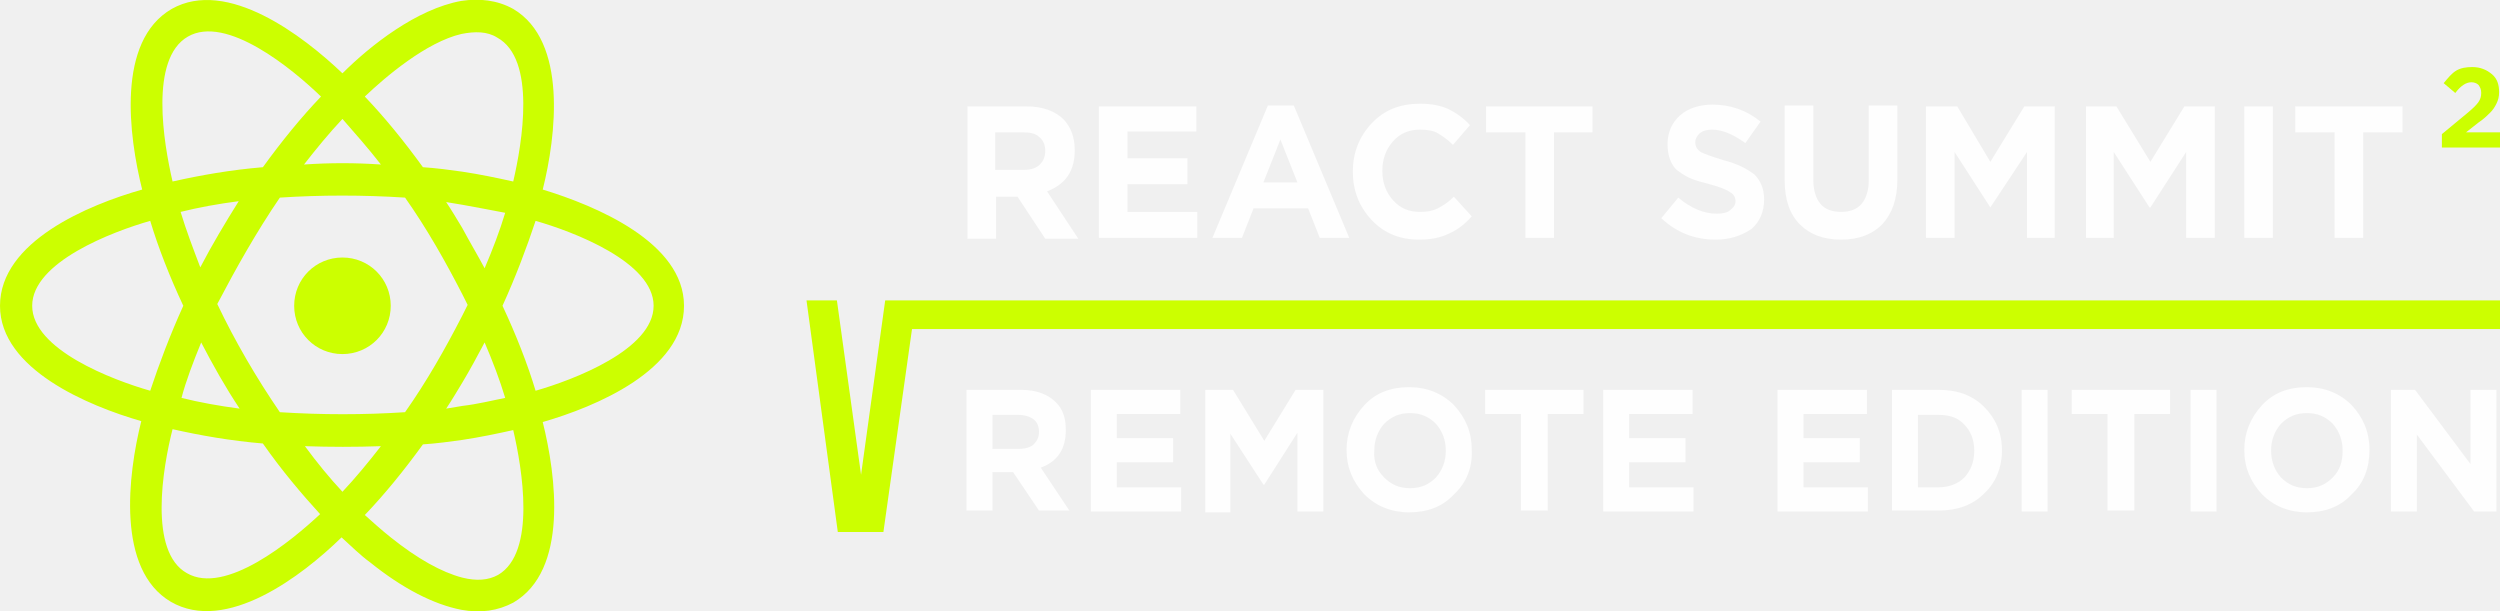
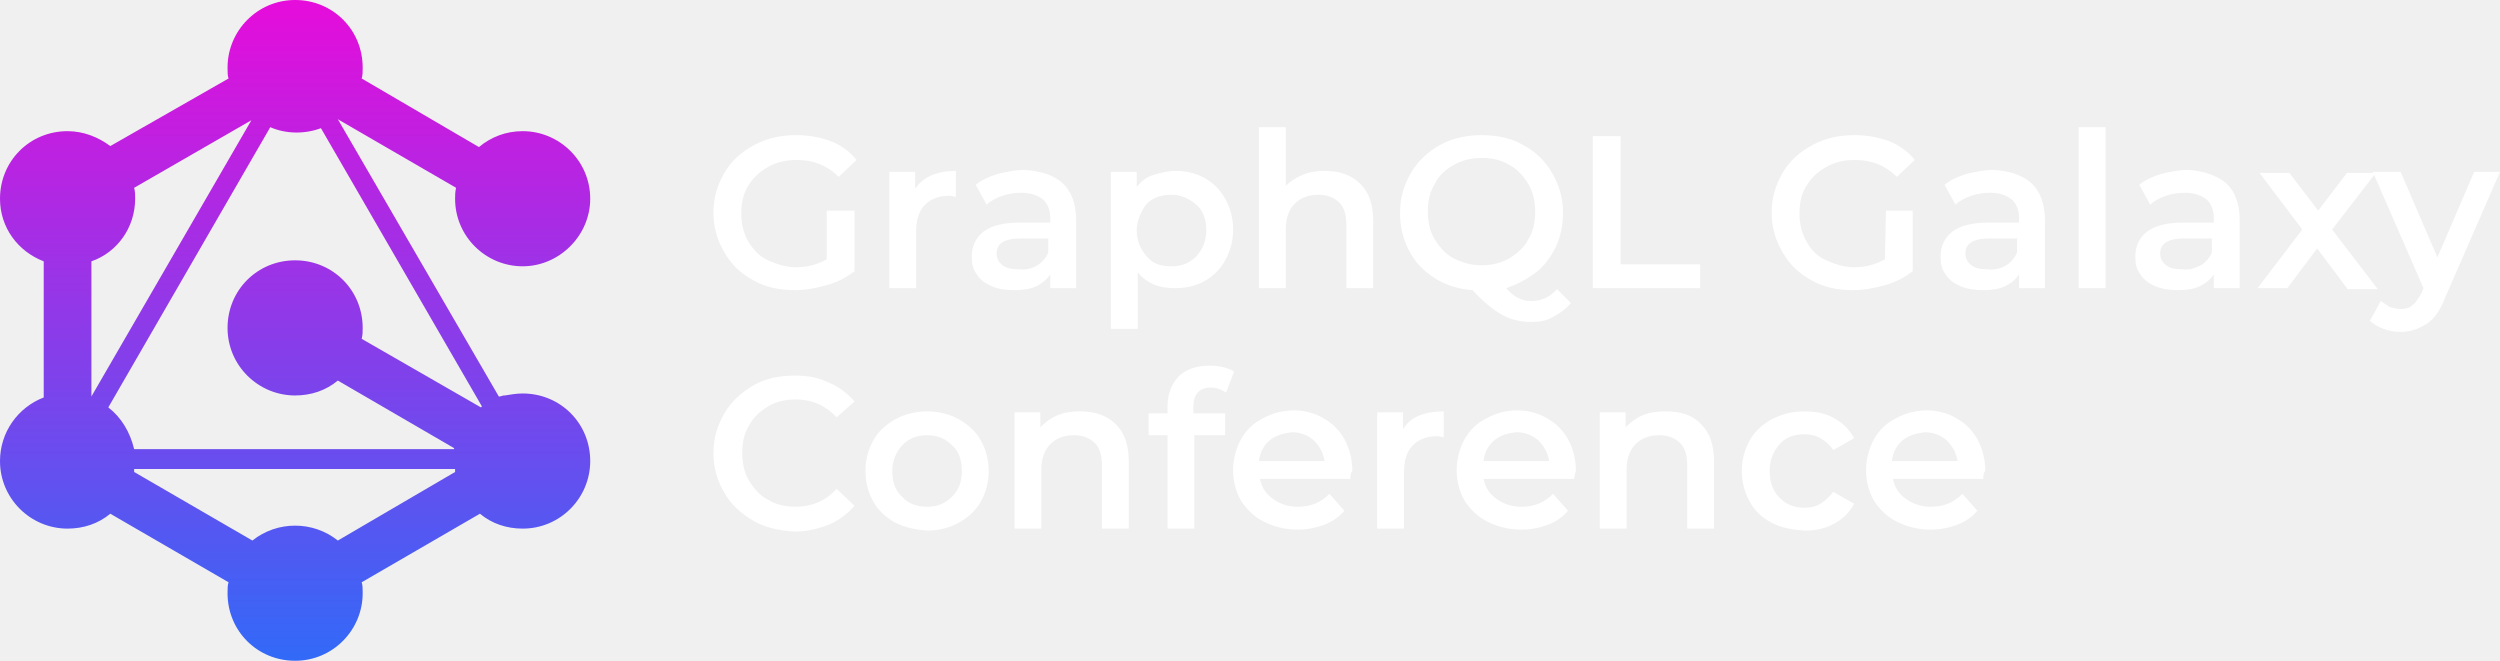
- <svg xmlns="http://www.w3.org/2000/svg" version="1.1" id="Layer_1" x="0px" y="0px" width="279.6px" height="68.3px" viewBox="0 0 279.6 68.3" style="enable-background:new 0 0 279.6 68.3;" xml:space="preserve">
+ <svg xmlns="http://www.w3.org/2000/svg" version="1.1" id="Layer_1" x="0px" y="0px" width="251.6px" height="66.5px" viewBox="0 0 251.6 66.5" style="enable-background:new 0 0 251.6 66.5;" xml:space="preserve">
  <style type="text/css">
- 	.st0{fill:#FEFEFE;}
- 	.st1{fill:#CCFF00;}
- 	.st2{fill-rule:evenodd;clip-rule:evenodd;fill:#CCFF00;}
+ 	.st0{fill:#FFFFFF;}
+ 	.st1{fill:url(#SVGID_1_);}
</style>
  <g>
-     <path class="st0" d="M108.2,26.6V11.9h6.6c1.8,0,3.2,0.5,4.2,1.5c0.8,0.9,1.2,2,1.2,3.4c0,2.3-1,3.8-3.1,4.6l3.5,5.3h-3.7l-3.1-4.7   h-2.4v4.7H108.2z M111.3,19h3.2c0.8,0,1.4-0.2,1.8-0.6c0.4-0.4,0.6-0.9,0.6-1.5c0-0.7-0.2-1.2-0.7-1.6c-0.4-0.4-1.1-0.5-1.8-0.5   h-3.1V19z" />
-     <polygon class="st0" points="122.9,26.6 122.9,11.9 133.8,11.9 133.8,14.7 126.1,14.7 126.1,17.7 132.8,17.7 132.8,20.6    126.1,20.6 126.1,23.7 133.9,23.7 133.9,26.6  " />
-     <path class="st0" d="M135.6,26.6l6.2-14.8h2.9l6.2,14.8h-3.3l-1.3-3.3h-6.1l-1.3,3.3H135.6z M141.3,20.4h3.8l-1.9-4.8L141.3,20.4z" />
-     <path class="st0" d="M158.7,26.8c-2.1,0-3.9-0.7-5.3-2.2c-1.4-1.5-2.1-3.3-2.1-5.4s0.7-3.9,2.1-5.4c1.4-1.5,3.2-2.2,5.4-2.2   c1.3,0,2.3,0.2,3.2,0.6c0.8,0.4,1.7,1,2.4,1.8l-1.9,2.2c-0.6-0.6-1.2-1-1.7-1.3c-0.5-0.3-1.2-0.4-2-0.4c-1.2,0-2.2,0.4-3,1.3   c-0.8,0.9-1.2,2-1.2,3.3c0,1.3,0.4,2.4,1.2,3.3c0.8,0.9,1.8,1.3,3,1.3c0.8,0,1.4-0.1,2-0.4c0.6-0.3,1.2-0.7,1.8-1.3l2,2.2   c-0.8,0.9-1.6,1.5-2.5,1.9C161.1,26.6,160,26.8,158.7,26.8L158.7,26.8z" />
-     <polygon class="st0" points="170.6,26.6 170.6,14.8 166.2,14.8 166.2,11.9 178.1,11.9 178.1,14.8 173.8,14.8 173.8,26.6  " />
-     <path class="st0" d="M191.9,26.8c-2.4,0-4.4-0.8-6.1-2.4l1.9-2.3c1.4,1.2,2.9,1.8,4.3,1.8c0.6,0,1.2-0.1,1.5-0.4   c0.4-0.3,0.6-0.6,0.6-1c0-0.4-0.2-0.8-0.6-1c-0.4-0.3-1.2-0.6-2.3-0.9c-0.8-0.2-1.5-0.4-2-0.6c-0.5-0.2-1-0.5-1.4-0.8   c-0.5-0.3-0.8-0.8-1-1.3c-0.2-0.5-0.3-1.1-0.3-1.8c0-1.3,0.5-2.4,1.4-3.2c0.9-0.8,2.2-1.2,3.6-1.2c2,0,3.8,0.6,5.4,1.9l-1.7,2.4   c-1.4-1-2.6-1.5-3.7-1.5c-0.6,0-1,0.1-1.4,0.4c-0.3,0.3-0.5,0.6-0.5,1c0,0.5,0.2,0.8,0.6,1.1c0.4,0.2,1.2,0.5,2.5,0.9   c1.6,0.4,2.7,1,3.5,1.6c0.7,0.7,1.1,1.6,1.1,2.8c0,1.4-0.5,2.5-1.4,3.3C194.7,26.4,193.4,26.8,191.9,26.8L191.9,26.8z" />
-     <path class="st0" d="M205.9,26.8c-2,0-3.5-0.6-4.6-1.7c-1.1-1.1-1.7-2.7-1.7-4.9v-8.4h3.2v8.3c0,1.2,0.3,2.1,0.8,2.7   c0.5,0.6,1.3,0.9,2.3,0.9c1,0,1.8-0.3,2.3-0.9c0.5-0.6,0.8-1.5,0.8-2.6v-8.4h3.2v8.3c0,2.2-0.6,3.8-1.7,5   C209.4,26.2,207.9,26.8,205.9,26.8L205.9,26.8z" />
-     <polygon class="st0" points="215.4,26.6 215.4,11.9 218.9,11.9 222.6,18.1 226.4,11.9 229.8,11.9 229.8,26.6 226.7,26.6 226.7,17    222.6,23.2 222.6,23.2 218.6,17 218.6,26.6  " />
-     <polygon class="st0" points="233.3,26.6 233.3,11.9 236.7,11.9 240.5,18.1 244.3,11.9 247.7,11.9 247.7,26.6 244.5,26.6 244.5,17    240.5,23.2 240.4,23.2 236.4,17 236.4,26.6  " />
-     <rect x="251" y="11.9" class="st0" width="3.2" height="14.7" />
-     <polygon class="st0" points="261.1,26.6 261.1,14.8 256.7,14.8 256.7,11.9 268.7,11.9 268.7,14.8 264.3,14.8 264.3,26.6  " />
-     <g>
-       <path class="st0" d="M108.1,57.1V43.6h6.1c1.7,0,3,0.5,3.9,1.4c0.8,0.8,1.1,1.8,1.1,3.1c0,2.1-0.9,3.5-2.8,4.2l3.2,4.8h-3.4    l-2.9-4.3H111v4.3H108.1z M111,50.2h3c0.7,0,1.3-0.2,1.6-0.5c0.4-0.4,0.6-0.8,0.6-1.4c0-0.6-0.2-1.1-0.6-1.4    c-0.4-0.3-1-0.5-1.7-0.5H111V50.2z" />
-     </g>
-     <g>
-       <path class="st0" d="M122,57.1V43.6h10v2.7h-7.1V49h6.3v2.7h-6.3v2.8h7.2v2.7H122z" />
-     </g>
-     <g>
-       <path class="st0" d="M134.8,57.1V43.6h3.1l3.5,5.7l3.5-5.7h3.1v13.6h-2.9v-8.8l-3.7,5.8h-0.1l-3.7-5.7v8.8H134.8z" />
-     </g>
-     <g>
-       <path class="st0" d="M162.6,55.3c-1.3,1.4-3,2-5,2c-2,0-3.7-0.7-5-2c-1.3-1.4-2-3-2-5c0-1.9,0.7-3.6,2-5c1.3-1.4,3-2,5-2    c2,0,3.7,0.7,5,2c1.3,1.4,2,3,2,5C164.7,52.3,164,54,162.6,55.3z M154.8,53.4c0.8,0.8,1.7,1.2,2.9,1.2c1.2,0,2.1-0.4,2.9-1.2    c0.7-0.8,1.1-1.8,1.1-3c0-1.2-0.4-2.2-1.1-3c-0.8-0.8-1.7-1.2-2.9-1.2c-1.2,0-2.1,0.4-2.9,1.2c-0.7,0.8-1.1,1.8-1.1,3    C153.6,51.6,154,52.6,154.8,53.4z" />
-     </g>
-     <g>
-       <path class="st0" d="M170.1,57.1V46.3h-4v-2.7h11v2.7h-4v10.8H170.1z" />
-     </g>
-     <g>
-       <path class="st0" d="M179.3,57.1V43.6h10v2.7h-7.1V49h6.3v2.7h-6.3v2.8h7.2v2.7H179.3z" />
-     </g>
-     <g>
-       <path class="st0" d="M198.8,57.1V43.6h10v2.7h-7.1V49h6.3v2.7h-6.3v2.8h7.2v2.7H198.8z" />
-     </g>
-     <g>
-       <path class="st0" d="M211.6,57.1V43.6h5.2c2.1,0,3.8,0.6,5.1,1.9c1.3,1.3,2,2.9,2,4.9c0,1.9-0.7,3.6-2,4.8c-1.3,1.3-3,1.9-5.1,1.9    H211.6z M214.5,54.5h2.3c1.2,0,2.2-0.4,2.9-1.1c0.7-0.8,1.1-1.7,1.1-3c0-1.2-0.4-2.2-1.1-2.9c-0.7-0.8-1.7-1.1-2.9-1.1h-2.3V54.5z    " />
-     </g>
-     <g>
-       <path class="st0" d="M226.1,57.1V43.6h2.9v13.6H226.1z" />
-     </g>
-     <g>
-       <path class="st0" d="M235.7,57.1V46.3h-4v-2.7h11v2.7h-4v10.8H235.7z" />
-     </g>
-     <g>
-       <path class="st0" d="M245,57.1V43.6h2.9v13.6H245z" />
-     </g>
-     <g>
-       <path class="st0" d="M263,55.3c-1.3,1.4-3,2-5,2c-2,0-3.7-0.7-5-2c-1.3-1.4-2-3-2-5c0-1.9,0.7-3.6,2-5c1.3-1.4,3-2,5-2    c2,0,3.7,0.7,5,2c1.3,1.4,2,3,2,5C265,52.3,264.4,54,263,55.3z M255.1,53.4c0.8,0.8,1.7,1.2,2.9,1.2c1.2,0,2.1-0.4,2.9-1.2    s1.1-1.8,1.1-3c0-1.2-0.4-2.2-1.1-3c-0.8-0.8-1.7-1.2-2.9-1.2c-1.2,0-2.1,0.4-2.9,1.2c-0.7,0.8-1.1,1.8-1.1,3    C254,51.6,254.4,52.6,255.1,53.4z" />
-     </g>
-     <g>
-       <path class="st0" d="M267.4,57.1V43.6h2.7l6.2,8.3v-8.3h2.9v13.6h-2.5l-6.4-8.6v8.6H267.4z" />
-     </g>
-     <path class="st1" d="M273.1,16.5V15l2.9-2.4c0.6-0.5,1-0.9,1.2-1.2c0.2-0.3,0.3-0.6,0.3-1c0-0.4-0.1-0.6-0.3-0.9   c-0.2-0.2-0.5-0.3-0.8-0.3s-0.6,0.1-0.9,0.3c-0.3,0.2-0.6,0.5-0.9,0.9l-1.3-1.1c0.5-0.6,0.9-1.1,1.4-1.4c0.5-0.3,1.1-0.4,1.8-0.4   c0.9,0,1.6,0.3,2.2,0.8c0.6,0.5,0.8,1.2,0.8,2c0,0.5-0.1,0.9-0.3,1.3c-0.2,0.4-0.4,0.7-0.7,1c-0.3,0.3-0.7,0.7-1.3,1.1l-1.4,1.1   h3.8v1.7H273.1z" />
-     <path class="st2" d="M279.6,33.6H99l-2.7,19.5l-2.7-19.5h-3.4l3.5,25.9c1.7,0,3.4,0,5.1,0l3.2-22.7h177.6V33.6z" />
+     <path class="st0" d="M83.3,21.2H86v6.1c-0.8,0.6-1.7,1.1-2.8,1.4s-2.1,0.5-3.2,0.5c-1.6,0-3-0.3-4.2-1c-1.3-0.7-2.2-1.6-2.9-2.8   c-0.7-1.2-1.1-2.5-1.1-4s0.4-2.8,1.1-4s1.7-2.1,3-2.8s2.7-1,4.2-1c1.3,0,2.4,0.2,3.5,0.6c1,0.4,1.9,1,2.6,1.9l-1.8,1.7   c-1.2-1.2-2.6-1.7-4.2-1.7c-1.1,0-2,0.2-2.9,0.7s-1.5,1.1-2,1.9s-0.7,1.7-0.7,2.8c0,1,0.2,1.9,0.7,2.8c0.5,0.8,1.1,1.5,2,1.9   s1.8,0.7,2.8,0.7c1.2,0,2.2-0.3,3.1-0.8v-4.9H83.3z" />
+     <path class="st0" d="M96.2,17.2v2.6c-0.2,0-0.4-0.1-0.6-0.1c-1.1,0-1.9,0.3-2.5,0.9s-0.9,1.5-0.9,2.7V29h-2.7V17.3h2.6V19   C92.9,17.8,94.3,17.2,96.2,17.2z" />
+     <path class="st0" d="M106.9,18.4c0.9,0.8,1.4,2.1,1.4,3.7V29h-2.6v-1.4c-0.3,0.5-0.8,0.9-1.4,1.2s-1.4,0.4-2.2,0.4   c-0.9,0-1.6-0.1-2.3-0.4c-0.7-0.3-1.2-0.7-1.5-1.2c-0.4-0.5-0.5-1.1-0.5-1.8c0-1,0.4-1.9,1.2-2.5c0.8-0.6,2-0.9,3.7-0.9h3V22   c0-0.8-0.2-1.4-0.7-1.9c-0.5-0.4-1.2-0.7-2.2-0.7c-0.7,0-1.3,0.1-1.9,0.3c-0.6,0.2-1.2,0.5-1.6,0.9l-1.1-2c0.6-0.5,1.3-0.8,2.2-1.1   c0.9-0.2,1.8-0.4,2.7-0.4C104.7,17.2,106,17.6,106.9,18.4z M104.4,26.7c0.5-0.3,0.9-0.8,1.1-1.3V24h-2.8c-1.6,0-2.4,0.5-2.4,1.5   c0,0.5,0.2,0.9,0.6,1.2s0.9,0.4,1.6,0.4C103.3,27.2,103.9,27,104.4,26.7z" />
+     <path class="st0" d="M121.2,17.9c0.9,0.5,1.6,1.2,2.1,2.1s0.8,1.9,0.8,3.1s-0.3,2.2-0.8,3.1s-1.2,1.6-2.1,2.1s-1.9,0.7-3,0.7   c-1.6,0-2.8-0.5-3.7-1.6v5.7h-2.7V17.3h2.6v1.5c0.5-0.6,1-1,1.7-1.2s1.4-0.4,2.2-0.4C119.3,17.2,120.3,17.4,121.2,17.9z    M120.4,25.8c0.6-0.7,1-1.5,1-2.6s-0.3-2-1-2.6s-1.5-1-2.5-1c-0.7,0-1.2,0.1-1.8,0.4s-0.9,0.7-1.2,1.3c-0.3,0.6-0.5,1.2-0.5,1.9   c0,0.7,0.2,1.4,0.5,1.9s0.7,1,1.2,1.3s1.1,0.4,1.8,0.4C118.9,26.8,119.7,26.5,120.4,25.8z" />
+     <path class="st0" d="M136.9,18.5c0.9,0.9,1.3,2.1,1.3,3.8V29h-2.7v-6.3c0-1-0.2-1.8-0.7-2.3s-1.2-0.8-2.1-0.8c-1,0-1.8,0.3-2.4,0.9   c-0.6,0.6-0.9,1.5-0.9,2.6V29h-2.7V12.8h2.7v5.9c0.5-0.5,1-0.8,1.7-1.1c0.7-0.3,1.4-0.4,2.2-0.4C134.8,17.2,136,17.6,136.9,18.5z" />
+     <path class="st0" d="M158.1,30.5c-0.5,0.6-1.1,1-1.8,1.4s-1.4,0.5-2.2,0.5c-1,0-2-0.2-2.9-0.7s-1.9-1.3-3-2.5   c-1.4-0.1-2.7-0.5-3.8-1.2s-2-1.6-2.6-2.8c-0.6-1.1-0.9-2.4-0.9-3.8c0-1.5,0.4-2.8,1.1-4c0.7-1.2,1.7-2.1,2.9-2.8   c1.3-0.7,2.7-1,4.2-1c1.6,0,3,0.3,4.2,1c1.3,0.7,2.2,1.6,2.9,2.8s1.1,2.5,1.1,4c0,1.2-0.2,2.3-0.7,3.4c-0.5,1-1.1,1.9-2,2.6   s-1.9,1.2-3,1.6c0.4,0.5,0.8,0.8,1.2,1s0.8,0.3,1.3,0.3c1,0,1.9-0.4,2.6-1.2L158.1,30.5z M144.4,24.1c0.5,0.8,1.1,1.5,1.9,1.9   s1.7,0.7,2.8,0.7c1,0,1.9-0.2,2.8-0.7c0.8-0.5,1.5-1.1,1.9-1.9c0.5-0.8,0.7-1.7,0.7-2.8s-0.2-1.9-0.7-2.8c-0.5-0.8-1.1-1.5-1.9-1.9   c-0.8-0.5-1.7-0.7-2.8-0.7c-1,0-1.9,0.2-2.8,0.7s-1.5,1.1-1.9,1.9c-0.5,0.8-0.7,1.7-0.7,2.8S143.9,23.3,144.4,24.1z" />
+     <path class="st0" d="M160.3,13.7h2.8v12.9h8V29h-10.8V13.7z" />
+     <path class="st0" d="M189.8,21.2h2.7v6.1c-0.8,0.6-1.7,1.1-2.8,1.4s-2.1,0.5-3.2,0.5c-1.6,0-3-0.3-4.2-1c-1.3-0.7-2.2-1.6-2.9-2.8   c-0.7-1.2-1.1-2.5-1.1-4s0.4-2.8,1.1-4s1.7-2.1,3-2.8s2.7-1,4.2-1c1.3,0,2.4,0.2,3.5,0.6c1,0.4,1.9,1,2.6,1.9l-1.8,1.7   c-1.2-1.2-2.6-1.7-4.2-1.7c-1.1,0-2,0.2-2.9,0.7s-1.5,1.1-2,1.9s-0.7,1.7-0.7,2.8c0,1,0.2,1.9,0.7,2.8s1.1,1.5,2,1.9   s1.8,0.7,2.8,0.7c1.2,0,2.2-0.3,3.1-0.8L189.8,21.2L189.8,21.2z" />
+     <path class="st0" d="M204.4,18.4c0.9,0.8,1.4,2.1,1.4,3.7V29h-2.6v-1.4c-0.3,0.5-0.8,0.9-1.4,1.2s-1.4,0.4-2.2,0.4   s-1.6-0.1-2.3-0.4s-1.2-0.7-1.5-1.2c-0.4-0.5-0.5-1.1-0.5-1.8c0-1,0.4-1.9,1.2-2.5s2-0.9,3.7-0.9h3V22c0-0.8-0.2-1.4-0.7-1.9   c-0.5-0.4-1.2-0.7-2.2-0.7c-0.7,0-1.3,0.1-1.9,0.3c-0.6,0.2-1.2,0.5-1.6,0.9l-1.1-2c0.6-0.5,1.3-0.8,2.2-1.1   c0.9-0.2,1.8-0.4,2.7-0.4C202.2,17.2,203.5,17.6,204.4,18.4z M201.9,26.7c0.5-0.3,0.9-0.8,1.1-1.3V24h-2.8c-1.6,0-2.4,0.5-2.4,1.5   c0,0.5,0.2,0.9,0.6,1.2c0.4,0.3,0.9,0.4,1.6,0.4C200.8,27.2,201.4,27,201.9,26.7z" />
+     <path class="st0" d="M209.2,12.8h2.7V29h-2.7V12.8z" />
+     <path class="st0" d="M224,18.4c0.9,0.8,1.4,2.1,1.4,3.7V29h-2.6v-1.4c-0.3,0.5-0.8,0.9-1.4,1.2s-1.4,0.4-2.2,0.4s-1.6-0.1-2.3-0.4   s-1.2-0.7-1.5-1.2c-0.4-0.5-0.5-1.1-0.5-1.8c0-1,0.4-1.9,1.2-2.5s2-0.9,3.7-0.9h3V22c0-0.8-0.2-1.4-0.7-1.9   c-0.5-0.4-1.2-0.7-2.2-0.7c-0.7,0-1.3,0.1-1.9,0.3c-0.6,0.2-1.2,0.5-1.6,0.9l-1.1-2c0.6-0.5,1.3-0.8,2.2-1.1   c0.9-0.2,1.8-0.4,2.7-0.4C221.7,17.2,223,17.6,224,18.4z M221.5,26.7c0.5-0.3,0.9-0.8,1.1-1.3V24h-2.8c-1.6,0-2.4,0.5-2.4,1.5   c0,0.5,0.2,0.9,0.6,1.2c0.4,0.3,0.9,0.4,1.6,0.4C220.3,27.2,220.9,27,221.5,26.7z" />
+     <path class="st0" d="M236.2,29l-3-4l-3,4h-3l4.5-5.9l-4.3-5.7h3l2.9,3.8l2.9-3.8h2.9l-4.4,5.7l4.6,6h-3.1V29z" />
+     <path class="st0" d="M251.6,17.3l-5.5,12.6c-0.5,1.3-1.1,2.2-1.9,2.7s-1.6,0.8-2.6,0.8c-0.6,0-1.2-0.1-1.7-0.3   c-0.6-0.2-1-0.5-1.4-0.8l1.1-2c0.3,0.2,0.6,0.4,0.9,0.6c0.4,0.1,0.7,0.2,1.1,0.2c0.5,0,0.9-0.1,1.2-0.4c0.3-0.2,0.6-0.7,0.9-1.2   l0.2-0.5l-5.1-11.7h2.8l3.7,8.6l3.7-8.6H251.6z" />
+     <path class="st0" d="M75.8,52.4c-1.2-0.7-2.2-1.6-2.9-2.8s-1.1-2.5-1.1-4s0.4-2.8,1.1-4s1.7-2.1,2.9-2.8c1.2-0.7,2.6-1,4.2-1   c1.3,0,2.4,0.2,3.4,0.7c1,0.4,1.9,1.1,2.6,1.9L84.2,42c-1.1-1.2-2.5-1.8-4.1-1.8c-1,0-2,0.2-2.8,0.7s-1.5,1.1-1.9,1.9   c-0.5,0.8-0.7,1.7-0.7,2.8c0,1,0.2,2,0.7,2.8s1.1,1.5,1.9,1.9c0.8,0.5,1.8,0.7,2.8,0.7c1.6,0,3-0.6,4.1-1.8l1.8,1.7   c-0.7,0.8-1.6,1.5-2.6,1.9s-2.2,0.7-3.4,0.7C78.4,53.4,77,53.1,75.8,52.4z" />
+     <path class="st0" d="M90.1,52.6c-0.9-0.5-1.7-1.2-2.2-2.1c-0.5-0.9-0.8-1.9-0.8-3.1s0.3-2.2,0.8-3.1c0.5-0.9,1.3-1.6,2.2-2.1   c0.9-0.5,2-0.8,3.2-0.8s2.3,0.3,3.2,0.8c0.9,0.5,1.7,1.2,2.2,2.1s0.8,1.9,0.8,3.1s-0.3,2.2-0.8,3.1c-0.5,0.9-1.3,1.6-2.2,2.1   c-0.9,0.5-2,0.8-3.2,0.8C92.1,53.3,91.1,53.1,90.1,52.6z M95.8,50c0.7-0.7,1-1.5,1-2.6s-0.3-2-1-2.6c-0.7-0.7-1.5-1-2.5-1   s-1.8,0.3-2.5,1c-0.6,0.7-1,1.5-1,2.6s0.3,2,1,2.6c0.6,0.7,1.5,1,2.5,1S95.1,50.7,95.8,50z" />
+     <path class="st0" d="M112.3,42.7c0.9,0.9,1.3,2.1,1.3,3.8v6.7h-2.7v-6.3c0-1-0.2-1.8-0.7-2.3s-1.2-0.8-2.1-0.8   c-1,0-1.8,0.3-2.4,0.9c-0.6,0.6-0.9,1.5-0.9,2.6v5.9h-2.7V41.5h2.6V43c0.5-0.5,1-0.9,1.7-1.2s1.5-0.4,2.3-0.4   C110.2,41.4,111.4,41.8,112.3,42.7z" />
+     <path class="st0" d="M120.1,40.9v0.7h3.2v2.2h-3.1v9.4h-2.7v-9.4h-1.9v-2.2h1.9v-0.7c0-1.3,0.4-2.2,1.1-3c0.7-0.7,1.8-1.1,3.1-1.1   c1,0,1.9,0.2,2.5,0.6l-0.8,2.1c-0.5-0.3-1-0.5-1.5-0.5C120.7,39,120.1,39.7,120.1,40.9z" />
+     <path class="st0" d="M135.9,48.2h-9.1c0.2,0.9,0.6,1.5,1.3,2s1.5,0.8,2.5,0.8c1.3,0,2.3-0.4,3.2-1.3l1.5,1.7   c-0.5,0.6-1.2,1.1-2,1.4c-0.8,0.3-1.7,0.5-2.7,0.5c-1.3,0-2.4-0.3-3.4-0.8c-1-0.5-1.7-1.2-2.3-2.1c-0.5-0.9-0.8-1.9-0.8-3.1   c0-1.1,0.3-2.2,0.8-3.1c0.5-0.9,1.2-1.6,2.2-2.1c0.9-0.5,2-0.8,3.1-0.8s2.2,0.3,3,0.8c0.9,0.5,1.6,1.2,2.1,2.1   c0.5,0.9,0.8,2,0.8,3.2C135.9,47.6,135.9,47.9,135.9,48.2z M127.8,44.3c-0.6,0.5-1,1.2-1.1,2.1h6.6c-0.1-0.8-0.5-1.5-1.1-2.1   c-0.6-0.5-1.3-0.8-2.2-0.8C129.2,43.6,128.4,43.8,127.8,44.3z" />
+     <path class="st0" d="M145.3,41.4V44c-0.2,0-0.4-0.1-0.6-0.1c-1.1,0-1.9,0.3-2.5,0.9c-0.6,0.6-0.9,1.5-0.9,2.7v5.7h-2.7V41.5h2.6   v1.7C141.9,42,143.3,41.4,145.3,41.4z" />
+     <path class="st0" d="M158.4,48.2h-9.1c0.2,0.9,0.6,1.5,1.3,2s1.5,0.8,2.5,0.8c1.3,0,2.3-0.4,3.2-1.3l1.5,1.7   c-0.5,0.6-1.2,1.1-2,1.4c-0.8,0.3-1.7,0.5-2.7,0.5c-1.3,0-2.4-0.3-3.4-0.8s-1.7-1.2-2.3-2.1c-0.5-0.9-0.8-1.9-0.8-3.1   c0-1.1,0.3-2.2,0.8-3.1c0.5-0.9,1.2-1.6,2.2-2.1c0.9-0.5,1.9-0.8,3.1-0.8c1.1,0,2.2,0.3,3,0.8c0.9,0.5,1.6,1.2,2.1,2.1   c0.5,0.9,0.8,2,0.8,3.2C158.5,47.6,158.5,47.9,158.4,48.2z M150.4,44.3c-0.6,0.5-1,1.2-1.1,2.1h6.6c-0.1-0.8-0.5-1.5-1.1-2.1   c-0.6-0.5-1.3-0.8-2.2-0.8C151.7,43.6,151,43.8,150.4,44.3z" />
+     <path class="st0" d="M171.2,42.7c0.9,0.9,1.3,2.1,1.3,3.8v6.7h-2.7v-6.3c0-1-0.2-1.8-0.7-2.3s-1.2-0.8-2.1-0.8   c-1,0-1.8,0.3-2.4,0.9c-0.6,0.6-0.9,1.5-0.9,2.6v5.9H161V41.5h2.6V43c0.5-0.5,1-0.9,1.7-1.2s1.5-0.4,2.3-0.4   C169.2,41.4,170.4,41.8,171.2,42.7z" />
+     <path class="st0" d="M178.3,52.6c-1-0.5-1.7-1.2-2.2-2.1c-0.5-0.9-0.8-1.9-0.8-3.1s0.3-2.2,0.8-3.1c0.5-0.9,1.3-1.6,2.2-2.1   c1-0.5,2-0.8,3.3-0.8c1.1,0,2.2,0.2,3,0.7c0.9,0.5,1.5,1.1,2,2l-2.1,1.2c-0.3-0.5-0.8-0.9-1.3-1.2s-1.1-0.4-1.6-0.4   c-1,0-1.9,0.3-2.5,1s-1,1.5-1,2.7c0,1.1,0.3,2,1,2.7s1.5,1,2.5,1c0.6,0,1.1-0.1,1.6-0.4c0.5-0.3,0.9-0.7,1.3-1.2l2.1,1.2   c-0.5,0.9-1.1,1.5-2,2s-1.9,0.7-3,0.7C180.3,53.3,179.2,53.1,178.3,52.6z" />
+     <path class="st0" d="M199.6,48.2h-9.1c0.2,0.9,0.6,1.5,1.3,2s1.5,0.8,2.5,0.8c1.3,0,2.3-0.4,3.2-1.3l1.5,1.7   c-0.5,0.6-1.2,1.1-2,1.4c-0.8,0.3-1.7,0.5-2.7,0.5c-1.3,0-2.4-0.3-3.4-0.8s-1.7-1.2-2.3-2.1c-0.5-0.9-0.8-1.9-0.8-3.1   c0-1.1,0.3-2.2,0.8-3.1c0.5-0.9,1.2-1.6,2.2-2.1c0.9-0.5,2-0.8,3.1-0.8s2.2,0.3,3,0.8c0.9,0.5,1.6,1.2,2.1,2.1s0.8,2,0.8,3.2   C199.6,47.6,199.6,47.9,199.6,48.2z M191.5,44.3c-0.6,0.5-1,1.2-1.1,2.1h6.6c-0.1-0.8-0.5-1.5-1.1-2.1c-0.6-0.5-1.3-0.8-2.2-0.8   C192.9,43.6,192.1,43.8,191.5,44.3z" />
  </g>
-   <g>
-     <path class="st2" d="M19.3,20.3c-1-4.3-2.6-13.7,1.7-16.2l0,0c4.3-2.5,11.7,3.6,14.9,6.7c-2.2,2.3-4.4,5-6.5,7.9   C25.8,19,22.4,19.6,19.3,20.3L19.3,20.3z M34,18.4c1.4-1.8,2.8-3.5,4.3-5.1c1.4,1.6,2.9,3.3,4.3,5.1C39.7,18.2,36.9,18.2,34,18.4   L34,18.4z M31.3,22.1c4.6-0.3,9.3-0.3,14,0c2.4,3.4,4.5,7.1,6.4,10.8c0.2,0.4,0.4,0.8,0.6,1.2c-0.2,0.4-0.4,0.8-0.6,1.2   c-1.9,3.7-4,7.4-6.4,10.8c-4.6,0.3-9.3,0.3-14,0c-2.6-3.8-5-7.9-7-12.1C26.4,30,28.7,25.9,31.3,22.1L31.3,22.1z M51.7,42.8   c0.9-1.5,1.7-3,2.5-4.5c0.9,2.1,1.7,4.2,2.3,6.2c-1.5,0.3-3.1,0.7-4.8,0.9c-0.6,0.1-1.2,0.2-1.8,0.3C50.5,44.8,51.1,43.8,51.7,42.8   L51.7,42.8z M20.2,23.7c2-0.5,4.2-0.9,6.5-1.2c-1.5,2.4-3,4.9-4.3,7.4C21.6,27.8,20.8,25.7,20.2,23.7L20.2,23.7z M40.8,57.6   c2.2-2.3,4.4-5,6.5-7.9c1.5-0.1,3-0.3,4.4-0.5c2-0.3,3.9-0.7,5.7-1.1c1,4.3,2.6,13.7-1.7,16.2l0,0c-1.1,0.6-2.4,0.7-4,0.3   c-2.3-0.6-5-2.1-8-4.5C42.7,59.3,41.8,58.5,40.8,57.6L40.8,57.6z M22.5,38.3c1.3,2.5,2.7,5,4.3,7.4c-2.3-0.3-4.5-0.7-6.5-1.2   C20.8,42.6,21.6,40.5,22.5,38.3L22.5,38.3z M19.3,48c3.1,0.7,6.5,1.3,10.1,1.6c2.1,3,4.3,5.6,6.4,7.9c-3.2,3-10.6,9.1-14.9,6.6l0,0   C16.6,61.7,18.2,52.3,19.3,48L19.3,48z M3.6,34.2c0-4.9,9-8.3,13.2-9.5c0.9,3,2.2,6.3,3.7,9.5c-1.5,3.3-2.7,6.5-3.7,9.5   C12.6,42.5,3.6,39.1,3.6,34.2L3.6,34.2z M15.8,47.1c-1.5,6-2.8,16.6,3.3,20.2l0,0c6.2,3.6,14.7-2.9,19.1-7.2c1.1,1,2.1,2,3.2,2.8   c3.6,2.9,7.1,4.7,10.2,5.3c2.2,0.4,4.1,0.1,5.8-0.8l0,0c6.2-3.6,4.8-14.2,3.3-20.2c5.9-1.7,15.8-5.8,15.8-13   c0-7.1-9.9-11.2-15.8-13c1.5-6,2.8-16.6-3.3-20.2l0,0c-1.8-1-3.8-1.2-5.8-0.9c-5,0.9-10.2,5-13.3,8.1C33.9,4,25.4-2.5,19.2,1l0,0   c-6.2,3.6-4.8,14.2-3.3,20.2C9.9,22.9,0,27,0,34.2C0,41.3,9.9,45.4,15.8,47.1L15.8,47.1z M51.7,25.5c-0.6-1-1.2-2-1.8-2.9   c0.6,0.1,1.2,0.2,1.8,0.3c1.7,0.3,3.2,0.6,4.8,0.9c-0.6,2-1.4,4.1-2.3,6.2C53.4,28.5,52.5,27,51.7,25.5L51.7,25.5z M40.8,10.8   c2.3-2.2,6.9-6.1,10.8-7c1.5-0.3,2.9-0.3,4,0.4l0,0C60,6.6,58.4,16,57.4,20.3c-1.8-0.4-3.7-0.8-5.7-1.1c-1.4-0.2-2.9-0.4-4.4-0.5   C45.2,15.8,43,13.1,40.8,10.8L40.8,10.8z M59.9,43.7c-0.9-3-2.2-6.3-3.7-9.5c1.5-3.3,2.7-6.5,3.7-9.5c4.2,1.2,13.2,4.6,13.2,9.5   S64.1,42.5,59.9,43.7L59.9,43.7z M34.1,49.9c2.8,0.1,5.7,0.1,8.5,0c-1.4,1.8-2.8,3.5-4.3,5.1C36.9,53.5,35.5,51.8,34.1,49.9   L34.1,49.9z" />
-     <path class="st2" d="M38.3,39.6c3,0,5.4-2.4,5.4-5.4s-2.4-5.4-5.4-5.4c-3,0-5.4,2.4-5.4,5.4S35.3,39.6,38.3,39.6L38.3,39.6z" />
-   </g>
+   <linearGradient id="SVGID_1_" gradientUnits="userSpaceOnUse" x1="29.7" y1="76.622" x2="29.7" y2="-17.872" gradientTransform="matrix(1 0 0 -1 0 68)">
+     <stop offset="0" style="stop-color:#FF00D7" />
+     <stop offset="0.127" style="stop-color:#DD11DC" />
+     <stop offset="0.736" style="stop-color:#4062F5" />
+     <stop offset="1" style="stop-color:#0083FF" />
+   </linearGradient>
+   <path class="st1" d="M52.6,39.6c-0.6,0-1.2,0.1-1.8,0.2c0,0,0,0-0.1,0s-0.3,0.1-0.4,0.1h-0.1L34,12l11.9,6.9  c-0.1,0.4-0.1,0.8-0.1,1.1c0,3.8,3.1,6.8,6.8,6.8s6.8-3.1,6.8-6.8c0-3.8-3.1-6.8-6.8-6.8c-1.7,0-3.2,0.6-4.4,1.6L36.4,7.9  c0.1-0.3,0.1-0.7,0.1-1.1c0-3.8-3-6.8-6.8-6.8s-6.8,3.1-6.8,6.8c0,0.4,0,0.8,0.1,1.1l-11.9,6.8c-1.2-0.9-2.7-1.5-4.3-1.5  C3,13.2,0,16.2,0,20c0,2.9,1.8,5.3,4.4,6.3V40C1.8,41,0,43.5,0,46.4c0,3.8,3.1,6.8,6.8,6.8c1.6,0,3.1-0.5,4.3-1.5L23,58.6  c-0.1,0.3-0.1,0.7-0.1,1.1c0,3.8,3,6.8,6.8,6.8s6.8-3.1,6.8-6.8c0-0.4,0-0.8-0.1-1.1l11.9-6.9c1.2,1,2.7,1.5,4.3,1.5  c3.8,0,6.8-3.1,6.8-6.8C59.4,42.6,56.4,39.6,52.6,39.6z M9.2,26.3c2.6-0.9,4.4-3.4,4.4-6.3c0-0.4,0-0.7-0.1-1.1l11.8-6.8L9.2,39.9  V26.3z M10.9,41l16.3-28.2c1.6,0.7,3.5,0.7,5.1,0.1l16.2,28L48.4,41l-12-6.9c0.1-0.4,0.1-0.7,0.1-1.1c0-3.8-3-6.8-6.8-6.8  s-6.8,3-6.8,6.8s3.1,6.8,6.8,6.8c1.6,0,3.1-0.5,4.3-1.5l11.7,6.8v0.1H13.5C13.1,43.5,12.2,42,10.9,41z M34,54.4c-2.5-2-6.1-2-8.6,0  l-11.9-6.9c0-0.1,0-0.2,0-0.3h32.3c0,0.1,0,0.2,0,0.3L34,54.4z" />
</svg>
